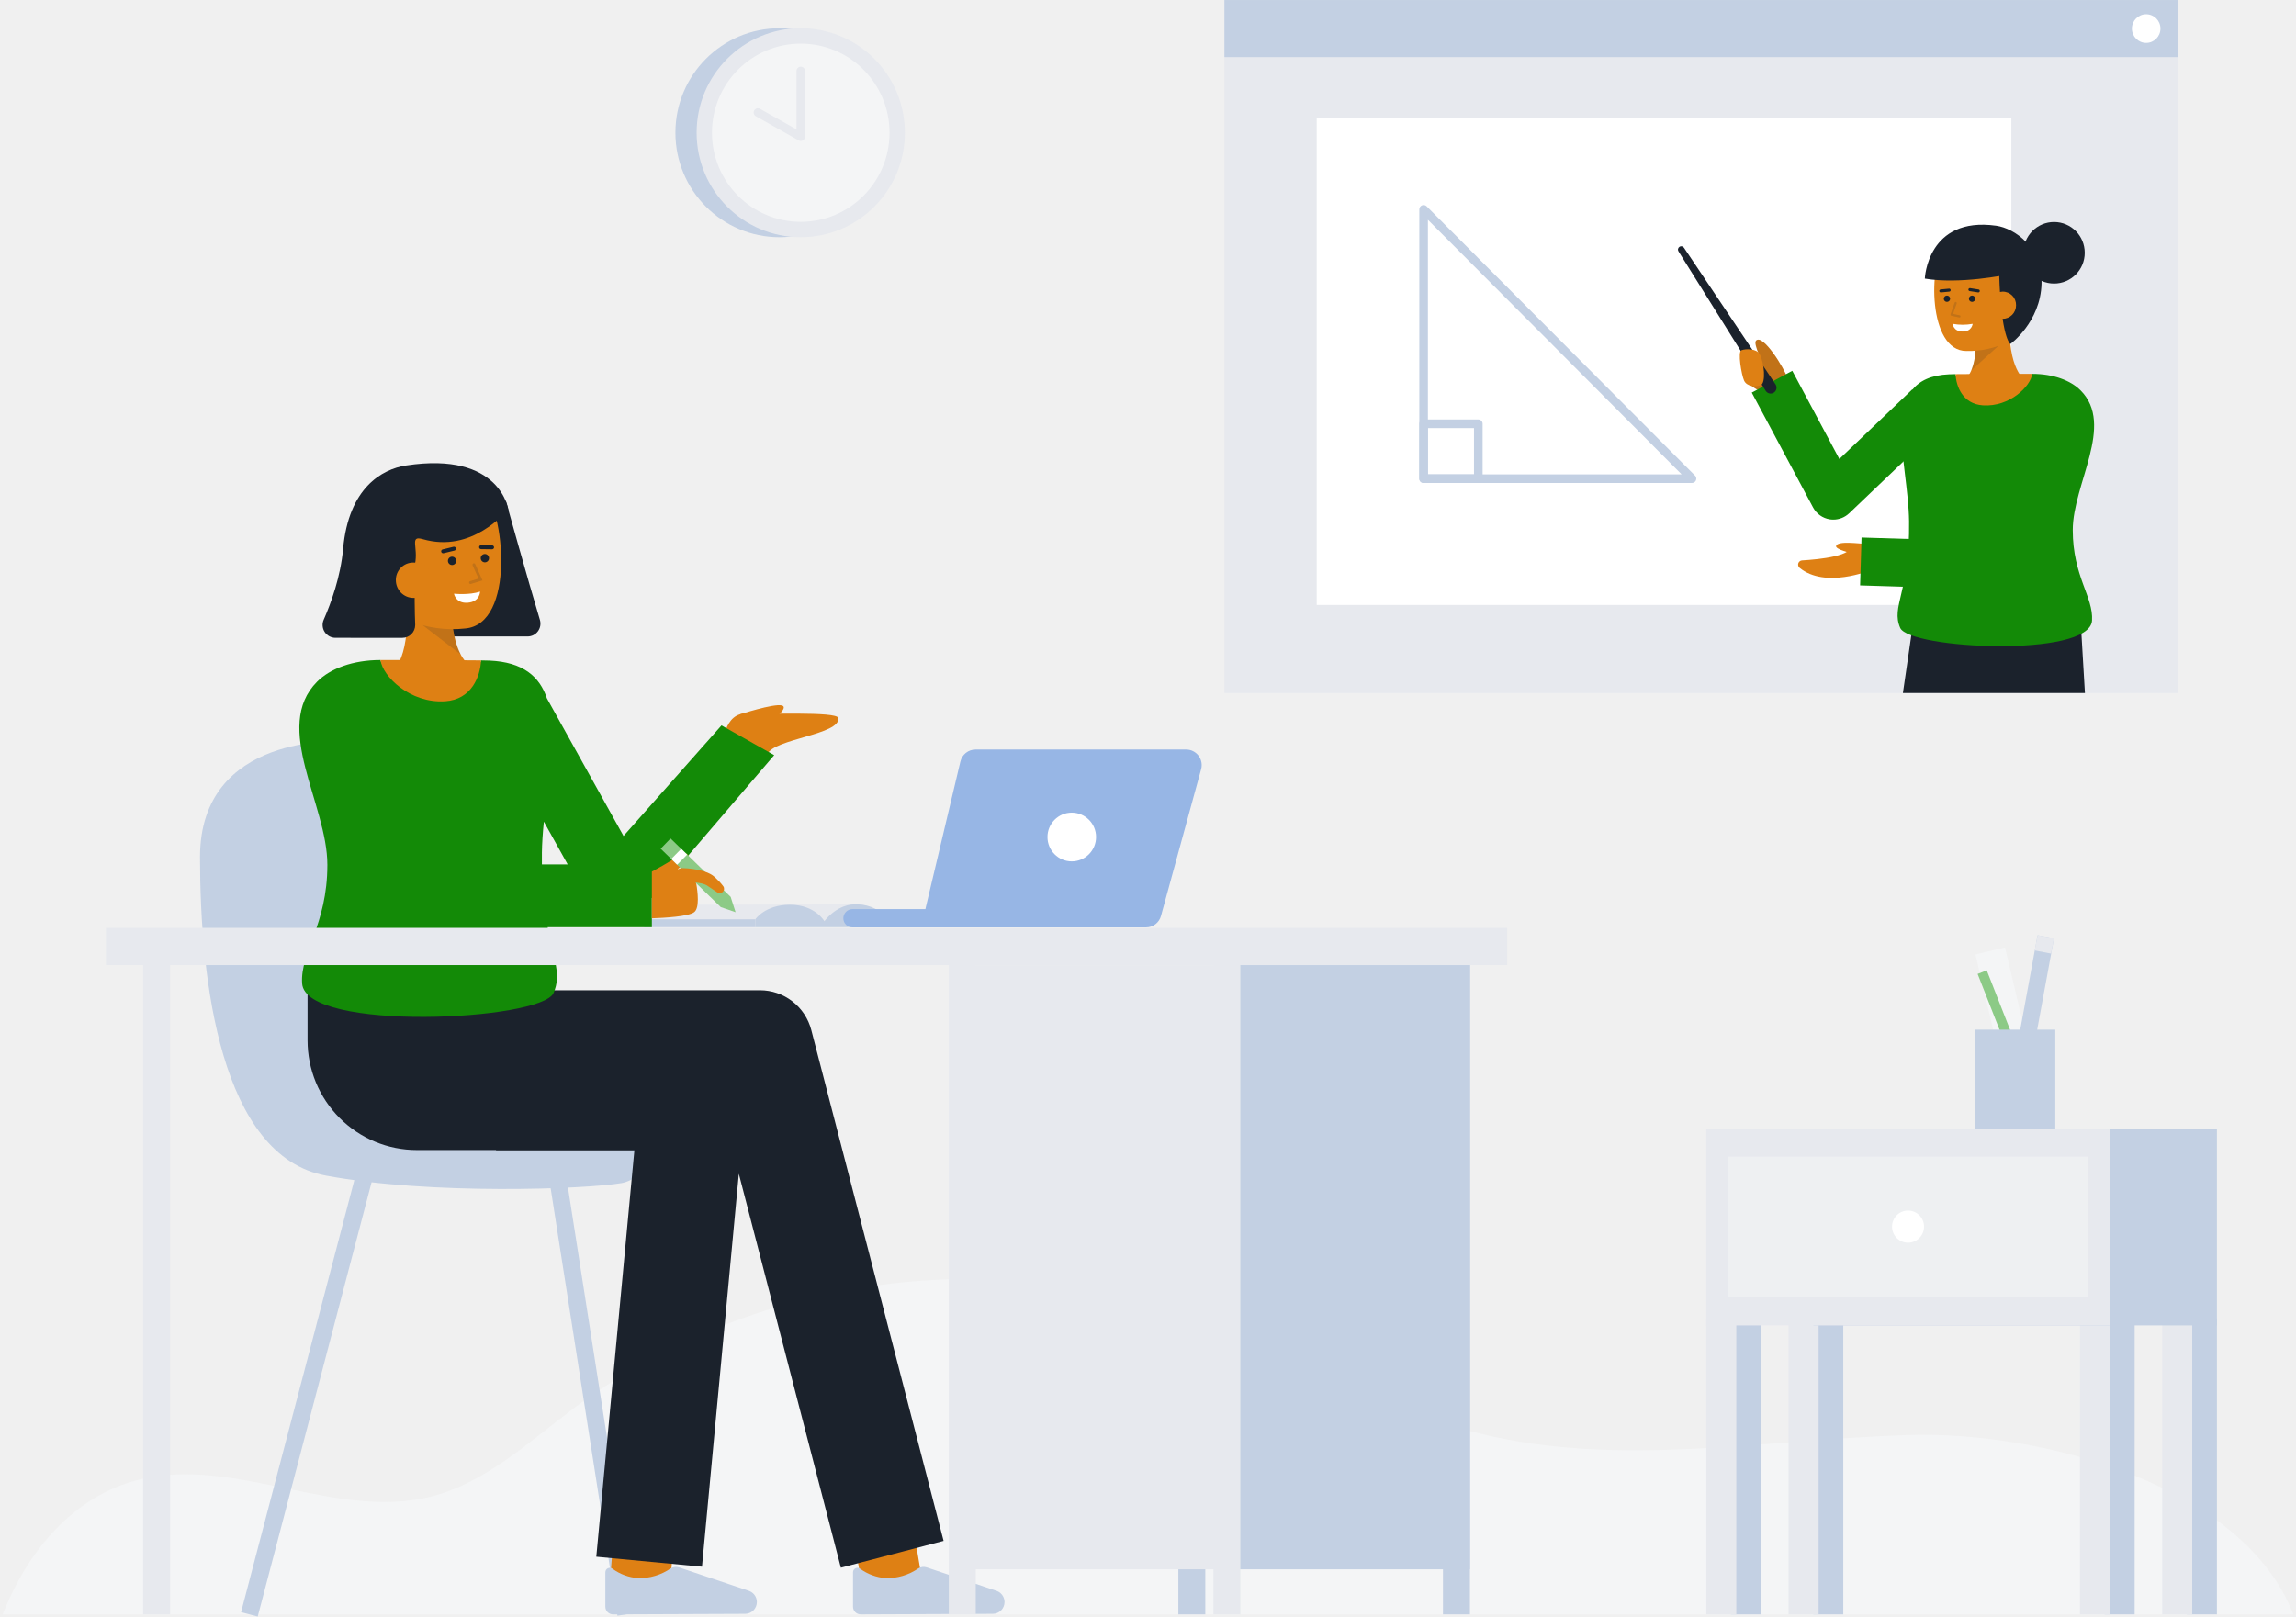
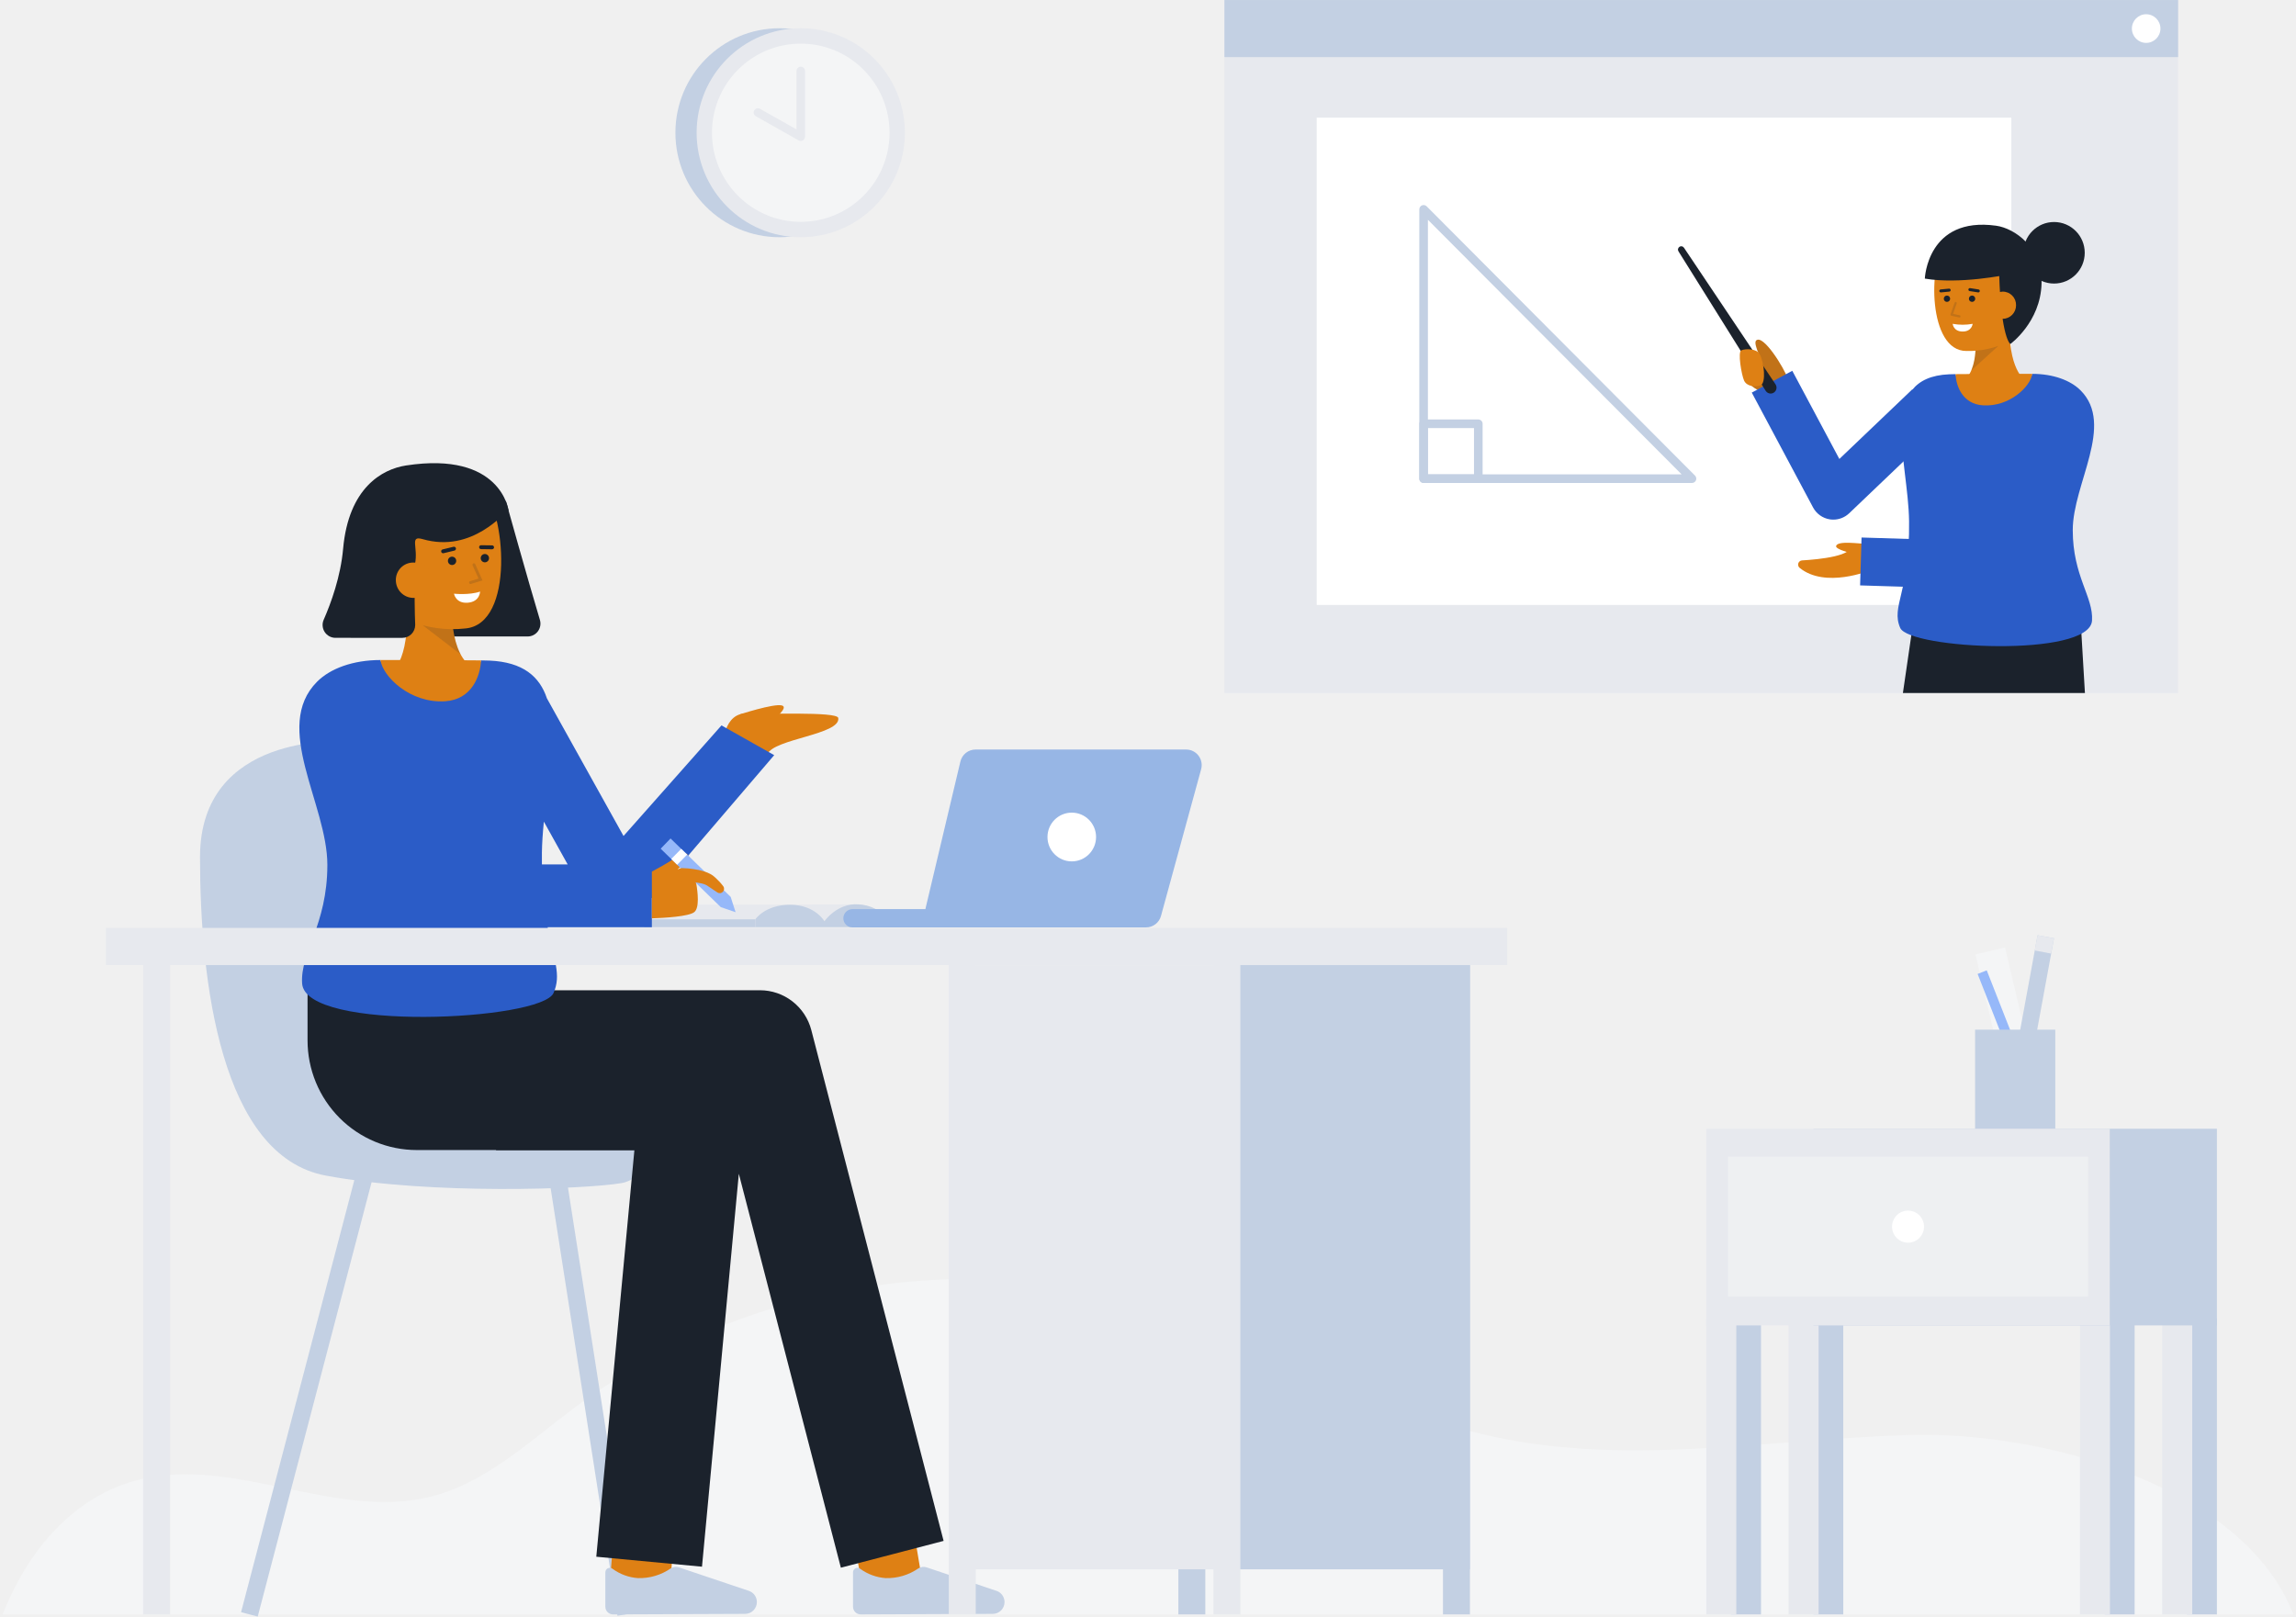
<svg xmlns="http://www.w3.org/2000/svg" width="142" height="100" viewBox="0 0 142 100" fill="none">
  <g clip-path="url(#clip0_175_924)">
    <path d="M134.709 0.001H75.728V42.871H134.709V0.001Z" fill="#E7E9EE" />
    <path d="M134.709 0.001H75.728V3.532H134.709V0.001Z" fill="#C3D0E3" />
    <path d="M132.733 2.653C133.221 2.653 133.616 2.256 133.616 1.767C133.616 1.277 133.221 0.881 132.733 0.881C132.246 0.881 131.851 1.277 131.851 1.767C131.851 2.256 132.246 2.653 132.733 2.653Z" fill="white" />
    <path d="M124.395 7.278H81.434V37.421H124.395V7.278Z" fill="white" />
    <path d="M115.429 33.641C115.021 33.641 113.654 33.425 113.557 33.773C113.498 33.982 114.516 34.228 114.516 34.228" fill="#DE8014" />
    <path d="M115.643 35.286C115.643 35.286 112.886 36.423 111.301 35.126C111.261 35.093 111.232 35.048 111.217 34.998C111.202 34.948 111.203 34.895 111.219 34.845C111.235 34.795 111.266 34.752 111.307 34.719C111.348 34.688 111.398 34.669 111.45 34.666C112.518 34.602 114.712 34.386 114.455 33.679H116.178" fill="#DE8014" />
    <path d="M110.602 23.495L109.099 24.239C109.099 24.239 107.638 24.063 107.868 22.209C107.901 21.946 108.056 21.65 108.773 21.893C108.635 21.576 108.501 21.175 108.61 21.066C109.027 20.649 110.326 22.711 110.602 23.495Z" fill="#DE8014" />
    <g opacity="0.15">
      <path d="M110.602 23.494L109.099 24.239C109.099 24.239 107.638 24.063 107.868 22.209C107.901 21.946 108.056 21.65 108.773 21.892C108.635 21.575 108.501 21.175 108.61 21.066C109.027 20.649 110.326 22.711 110.602 23.494Z" fill="#1B222C" />
    </g>
-     <path d="M113.385 32.143C113.309 32.143 113.234 32.137 113.159 32.125C112.943 32.09 112.738 32.005 112.56 31.878C112.382 31.75 112.235 31.583 112.132 31.39L108.341 24.285L110.847 22.937L113.758 28.391L118.267 24.087L120.227 26.154L114.366 31.75C114.101 32.002 113.75 32.143 113.385 32.143Z" fill="#138A07" />
+     <path d="M113.385 32.143C113.309 32.143 113.234 32.137 113.159 32.125C112.943 32.09 112.738 32.005 112.56 31.878C112.382 31.75 112.235 31.583 112.132 31.39L108.341 24.285L110.847 22.937L113.758 28.391L118.267 24.087L120.227 26.154L114.366 31.75C114.101 32.002 113.75 32.143 113.385 32.143Z" fill="#2b5cc7" />
    <path d="M128.946 42.87H117.688L118.342 38.386L128.643 37.748L128.946 42.87Z" fill="#1B222C" />
    <path d="M125.369 23.611C125.369 23.611 124.28 23.142 124.28 20.27L122.091 20.046C122.091 20.046 122.542 22.584 121.518 23.485L125.369 23.611Z" fill="#DE8014" />
    <g opacity="0.15">
      <path d="M121.916 22.914L123.595 21.392L122.187 21.493C122.186 21.979 122.094 22.462 121.916 22.914Z" fill="#1B222C" />
    </g>
-     <path d="M117.521 38.84C118.088 40.149 129.236 40.693 129.385 38.39C129.479 36.925 128.193 35.647 128.193 32.791C128.193 29.935 130.81 26.29 128.678 24.149C128.059 23.528 126.991 23.127 125.688 23.126C125.591 23.888 120.979 23.892 120.944 23.143C120.768 23.146 120.631 23.149 120.546 23.153C116.053 23.347 118.027 28.479 118.07 32.249C118.123 36.66 116.936 37.492 117.521 38.84Z" fill="#138A07" />
+     <path d="M117.521 38.84C118.088 40.149 129.236 40.693 129.385 38.39C129.479 36.925 128.193 35.647 128.193 32.791C128.193 29.935 130.81 26.29 128.678 24.149C128.059 23.528 126.991 23.127 125.688 23.126C125.591 23.888 120.979 23.892 120.944 23.143C120.768 23.146 120.631 23.149 120.546 23.153C116.053 23.347 118.027 28.479 118.07 32.249C118.123 36.66 116.936 37.492 117.521 38.84Z" fill="#2b5cc7" />
    <path d="M125.413 19.064C125.335 19.941 124.931 20.799 124.193 21.142C123.391 21.54 122.504 21.735 121.61 21.711C119.234 21.711 119.261 16.286 120.296 15.147C121.331 14.009 124.674 14.401 125.217 16.118C125.497 17.006 125.488 18.228 125.413 19.064Z" fill="#DE8014" />
    <path d="M121.966 18.675C122.075 18.675 122.162 18.587 122.162 18.479C122.162 18.37 122.075 18.282 121.966 18.282C121.858 18.282 121.77 18.37 121.77 18.479C121.77 18.587 121.858 18.675 121.966 18.675Z" fill="#1B222C" />
    <path d="M120.413 18.675C120.522 18.675 120.609 18.587 120.609 18.479C120.609 18.37 120.522 18.282 120.413 18.282C120.305 18.282 120.217 18.37 120.217 18.479C120.217 18.587 120.305 18.675 120.413 18.675Z" fill="#1B222C" />
    <path d="M120.032 18.088C120.009 18.089 119.986 18.079 119.969 18.063C119.951 18.047 119.941 18.024 119.94 18C119.939 17.977 119.947 17.953 119.963 17.935C119.978 17.917 120 17.906 120.024 17.904L120.542 17.855C120.566 17.852 120.59 17.86 120.609 17.875C120.628 17.891 120.64 17.914 120.642 17.938C120.645 17.962 120.637 17.987 120.622 18.006C120.606 18.025 120.584 18.037 120.559 18.039L120.042 18.088L120.032 18.088Z" fill="#1B222C" />
    <path d="M122.352 18.088C122.347 18.088 122.342 18.088 122.337 18.087L121.816 18.006C121.792 18.002 121.771 17.989 121.756 17.969C121.742 17.949 121.736 17.925 121.74 17.9C121.743 17.876 121.757 17.854 121.776 17.84C121.796 17.825 121.821 17.819 121.845 17.823L122.366 17.905C122.389 17.908 122.409 17.92 122.424 17.939C122.438 17.957 122.445 17.98 122.444 18.003C122.442 18.026 122.431 18.048 122.414 18.064C122.397 18.08 122.375 18.088 122.352 18.088Z" fill="#1B222C" />
    <path d="M122.002 20.032C121.593 20.107 121.175 20.107 120.766 20.032C120.766 20.032 120.809 20.508 121.384 20.508C121.959 20.508 122.002 20.032 122.002 20.032Z" fill="white" />
    <path d="M123.642 16.952C123.759 20.917 124.332 21.281 124.332 21.281C124.332 21.281 126.2 19.933 126.263 17.54C126.322 15.298 124.583 14.12 123.46 13.963C119.194 13.368 119.044 17.234 119.044 17.234C121.185 17.602 124.102 16.994 124.102 16.994" fill="#1B222C" />
    <path d="M123.023 18.875C123.021 18.986 123.042 19.096 123.083 19.198C123.124 19.301 123.185 19.394 123.262 19.473C123.339 19.552 123.432 19.615 123.533 19.657C123.635 19.7 123.744 19.722 123.855 19.722C123.965 19.722 124.074 19.7 124.176 19.657C124.277 19.615 124.37 19.552 124.447 19.473C124.524 19.394 124.585 19.301 124.626 19.198C124.668 19.096 124.688 18.986 124.686 18.875C124.688 18.765 124.668 18.655 124.627 18.553C124.586 18.451 124.524 18.358 124.447 18.281C124.369 18.203 124.277 18.141 124.175 18.1C124.073 18.059 123.964 18.038 123.854 18.04C123.262 18.07 123.023 18.414 123.023 18.875Z" fill="#DE8014" />
    <path d="M127.037 17.54C128.085 17.54 128.934 16.688 128.934 15.637C128.934 14.585 128.085 13.733 127.037 13.733C125.99 13.733 125.141 14.585 125.141 15.637C125.141 16.688 125.99 17.54 127.037 17.54Z" fill="#1B222C" />
    <path d="M120.944 23.143C120.979 23.892 121.384 24.99 122.633 25.073C124.299 25.183 125.591 23.888 125.688 23.126H125.684C124.044 23.126 121.899 23.129 120.944 23.143Z" fill="#DE8014" />
-     <path d="M123.595 36.473C123.58 36.473 123.565 36.473 123.55 36.473L115.041 36.212L115.131 33.25L122.678 33.482L126.659 25.119L129.323 26.397L124.927 35.631C124.807 35.883 124.618 36.096 124.382 36.245C124.147 36.394 123.874 36.473 123.595 36.473Z" fill="#138A07" />
+     <path d="M123.595 36.473C123.58 36.473 123.565 36.473 123.55 36.473L115.041 36.212L115.131 33.25L122.678 33.482L126.659 25.119L129.323 26.397L124.927 35.631C124.807 35.883 124.618 36.096 124.382 36.245C124.147 36.394 123.874 36.473 123.595 36.473Z" fill="#2b5cc7" />
    <g opacity="0.15">
      <path d="M121.182 19.639C121.177 19.639 121.172 19.638 121.167 19.637L120.684 19.53C120.675 19.528 120.666 19.524 120.659 19.519C120.651 19.513 120.644 19.506 120.64 19.497C120.635 19.489 120.632 19.479 120.632 19.47C120.631 19.46 120.632 19.451 120.635 19.441L120.888 18.724C120.894 18.707 120.907 18.693 120.923 18.686C120.939 18.678 120.958 18.677 120.975 18.683C120.992 18.689 121.006 18.701 121.013 18.718C121.021 18.734 121.022 18.753 121.016 18.77L120.788 19.415L121.197 19.504C121.213 19.508 121.228 19.517 121.238 19.531C121.247 19.544 121.252 19.561 121.25 19.578C121.248 19.595 121.24 19.61 121.228 19.622C121.215 19.633 121.199 19.639 121.182 19.639L121.182 19.639Z" fill="#1B222C" />
    </g>
    <path d="M103.81 15.55L109.199 24.173C109.224 24.214 109.258 24.249 109.297 24.277C109.336 24.305 109.38 24.325 109.426 24.335C109.473 24.346 109.521 24.348 109.569 24.34C109.616 24.331 109.661 24.314 109.702 24.289C109.742 24.263 109.777 24.23 109.805 24.191C109.833 24.151 109.853 24.107 109.863 24.06C109.874 24.014 109.875 23.965 109.867 23.918C109.859 23.87 109.842 23.825 109.817 23.784L109.811 23.774L104.15 15.327C104.135 15.305 104.116 15.286 104.094 15.271C104.072 15.255 104.047 15.245 104.021 15.239C103.995 15.234 103.968 15.233 103.942 15.239C103.916 15.243 103.891 15.254 103.869 15.268C103.846 15.283 103.827 15.302 103.812 15.324C103.797 15.346 103.786 15.371 103.781 15.397C103.775 15.423 103.775 15.45 103.78 15.476C103.785 15.503 103.795 15.528 103.81 15.55Z" fill="#1B222C" />
    <path d="M107.696 21.668C107.981 21.555 108.641 21.571 108.82 21.892C109.125 22.435 109.219 23.684 108.901 23.824C108.584 23.965 108.028 23.912 107.864 23.539C107.7 23.166 107.465 21.759 107.696 21.668Z" fill="#DE8014" />
    <path d="M141.833 99.865H0.167C1.719 95.892 4.586 92.522 8.627 91.522C14.538 90.061 20.794 94.078 26.693 92.567C30.044 91.71 32.682 89.212 35.455 87.138C45.913 79.312 60.245 76.999 72.621 81.141C79.09 83.305 84.984 87.09 91.611 88.699C100.18 90.78 109.141 89.055 117.953 88.77C126.534 88.493 138.83 92.003 141.833 99.865Z" fill="#F4F5F6" />
    <path d="M124.005 58.608L122.176 59.042L124.469 68.777L126.298 68.343L124.005 58.608Z" fill="#F4F5F6" />
    <path d="M126.017 57.854L124.447 66.398L125.462 66.586L127.032 58.042L126.017 57.854Z" fill="#C3D0E3" />
    <path d="M126.017 57.851L125.839 58.793L126.853 58.987L127.032 58.044L126.017 57.851Z" fill="#E7E9EE" />
-     <path d="M122.873 60.023L122.309 60.246L125.6 68.63L126.164 68.407L122.873 60.023Z" fill="#8CCA86" />
+     <path d="M122.873 60.023L122.309 60.246L125.6 68.63L126.164 68.407L122.873 60.023Z" fill="#96b8f9" />
    <path d="M127.113 63.693H122.153V70.055H127.113V63.693Z" fill="#C3D0E3" />
    <path d="M108.912 81.548H107.057V99.865H108.912V81.548Z" fill="#C3D0E3" />
    <path d="M107.385 81.548H105.53V99.865H107.385V81.548Z" fill="#E7E9EE" />
    <path d="M132.02 81.548H130.165V99.865H132.02V81.548Z" fill="#C3D0E3" />
    <path d="M130.493 81.548H128.638V99.865H130.493V81.548Z" fill="#E7E9EE" />
    <path d="M114 81.548H112.145V99.865H114V81.548Z" fill="#C3D0E3" />
    <path d="M112.474 81.548H110.619V99.865H112.474V81.548Z" fill="#E7E9EE" />
    <path d="M137.108 81.548H135.253V99.865H137.108V81.548Z" fill="#C3D0E3" />
    <path d="M135.582 81.548H133.726V99.865H135.582V81.548Z" fill="#E7E9EE" />
    <path d="M137.108 69.823H112.157V81.987H137.108V69.823Z" fill="#C3D0E3" />
    <path d="M130.482 69.823H105.53V81.987H130.482V69.823Z" fill="#E7E9EE" />
    <g opacity="0.53">
      <path d="M129.139 71.552H106.873V80.204H129.139V71.552Z" fill="#F4F5F6" />
    </g>
    <path d="M118.006 76.871C118.552 76.871 118.995 76.426 118.995 75.878C118.995 75.33 118.552 74.885 118.006 74.885C117.46 74.885 117.017 75.33 117.017 75.878C117.017 76.426 117.46 76.871 118.006 76.871Z" fill="white" />
    <path d="M48.212 14.674C51.769 14.674 54.652 11.78 54.652 8.21C54.652 4.64 51.769 1.747 48.212 1.747C44.655 1.747 41.772 4.64 41.772 8.21C41.772 11.78 44.655 14.674 48.212 14.674Z" fill="#C3D0E3" />
    <path d="M49.524 14.674C53.081 14.674 55.964 11.78 55.964 8.21C55.964 4.64 53.081 1.747 49.524 1.747C45.968 1.747 43.084 4.64 43.084 8.21C43.084 11.78 45.968 14.674 49.524 14.674Z" fill="#E7E9EE" />
    <path d="M49.524 13.722C52.557 13.722 55.015 11.254 55.015 8.21C55.015 5.166 52.557 2.699 49.524 2.699C46.492 2.699 44.033 5.166 44.033 8.21C44.033 11.254 46.492 13.722 49.524 13.722Z" fill="#F4F5F6" />
    <path d="M49.525 8.719C49.479 8.719 49.435 8.707 49.396 8.685L46.746 7.19C46.685 7.156 46.641 7.099 46.622 7.032C46.603 6.964 46.612 6.892 46.646 6.831C46.68 6.77 46.737 6.726 46.804 6.707C46.871 6.688 46.943 6.697 47.004 6.731L49.262 8.005V4.382C49.264 4.314 49.292 4.248 49.341 4.2C49.39 4.152 49.456 4.126 49.524 4.126C49.593 4.126 49.659 4.152 49.708 4.2C49.757 4.248 49.785 4.314 49.787 4.382V8.455C49.787 8.49 49.78 8.524 49.767 8.556C49.754 8.588 49.734 8.617 49.71 8.642C49.686 8.666 49.657 8.685 49.625 8.699C49.593 8.712 49.559 8.719 49.525 8.719Z" fill="#E7E9EE" />
    <path d="M53.091 55.944C53.045 55.943 42.008 55.967 41.986 55.967C40.438 55.967 39.839 56.867 39.839 56.867V57.352H54.931V56.867C54.249 56.403 53.629 55.931 53.091 55.944Z" fill="#E7E9EE" />
    <path d="M50.988 56.986C50.988 56.986 51.784 55.839 53.091 55.944C53.445 55.958 53.793 56.047 54.11 56.206C54.427 56.365 54.707 56.59 54.931 56.867V57.352H46.716V56.867C46.716 56.867 47.314 55.966 48.863 55.966C50.412 55.966 50.988 56.986 50.988 56.986Z" fill="#C3D0E3" />
    <path d="M46.716 56.867H39.839V57.352H46.716V56.867Z" fill="#C3D0E3" />
    <path d="M22.133 72.165L14.909 99.728L15.939 99.999L23.163 72.437L22.133 72.165Z" fill="#C3D0E3" />
    <path d="M34.933 72.219L33.881 72.384L38.187 99.947L39.239 99.781L34.933 72.219Z" fill="#C3D0E3" />
    <path d="M21.166 45.862C21.166 45.862 12.37 45.305 12.37 53.019C12.37 60.732 13.665 71.512 20.148 72.72C26.63 73.928 36.205 73.565 38.429 73.186C41.161 72.721 42.352 66.362 38.713 65.936C28.388 64.728 33.389 46.699 21.166 45.862Z" fill="#C3D0E3" />
    <path d="M37.982 94.53L37.647 98.887L41.363 99.174L41.697 94.818L37.982 94.53Z" fill="#DE8014" />
    <path d="M46.084 99.832C46.18 99.831 46.275 99.812 46.363 99.775C46.451 99.738 46.532 99.683 46.599 99.615C46.666 99.547 46.719 99.466 46.756 99.377C46.792 99.288 46.81 99.193 46.81 99.097C46.81 99.079 46.81 99.061 46.808 99.043C46.797 98.904 46.747 98.772 46.663 98.66C46.58 98.549 46.466 98.464 46.336 98.415L41.998 96.957C41.914 96.929 41.825 96.919 41.737 96.929C41.649 96.939 41.564 96.968 41.489 97.014C40.892 97.429 40.179 97.641 39.453 97.619C38.888 97.579 38.346 97.38 37.888 97.045C37.848 97.012 37.799 96.991 37.747 96.984C37.696 96.978 37.643 96.987 37.596 97.009C37.549 97.031 37.509 97.067 37.482 97.111C37.454 97.155 37.439 97.206 37.439 97.259V99.388C37.439 99.514 37.489 99.635 37.578 99.725C37.668 99.814 37.788 99.865 37.915 99.865H37.916L46.084 99.832Z" fill="#C3D0E3" />
    <path d="M56.46 94.364L52.785 94.984L53.515 99.341L57.191 98.72L56.46 94.364Z" fill="#DE8014" />
    <path d="M58.359 95.317L50.178 63.721C49.995 63.015 49.584 62.39 49.009 61.944C48.434 61.497 47.728 61.255 47.001 61.255H29.067V61.267H19.021V64.356C19.021 65.247 19.196 66.129 19.535 66.952C19.875 67.775 20.373 68.523 21 69.153C21.628 69.783 22.373 70.283 23.193 70.624C24.013 70.965 24.892 71.14 25.78 71.14H30.68V71.16H39.234L36.879 96.296L43.416 96.913L45.694 72.607L52.005 96.975L58.359 95.317Z" fill="#1B222C" />
    <path d="M44.697 46.165C44.697 46.165 44.723 44.026 46.247 44.137C47.208 44.208 51.775 43.995 51.843 44.412C52.011 45.445 47.834 45.698 47.455 46.661L44.697 46.165Z" fill="#DE8014" />
    <path d="M45.707 44.206C45.707 44.206 47.828 43.511 48.349 43.636C48.81 43.746 47.849 44.5 47.849 44.5L45.707 44.206Z" fill="#DE8014" />
-     <path d="M40.316 55.553L47.882 46.712L44.622 44.872L38.563 51.713L33.825 43.2C33.376 41.855 32.355 40.953 30.272 40.863C30.16 40.86 29.981 40.854 29.75 40.851C29.704 41.831 23.657 41.827 23.529 40.828C21.822 40.829 20.42 41.357 19.611 42.169C16.816 44.974 20.246 49.755 20.246 53.496C20.246 57.236 18.56 58.914 18.685 60.834C18.88 63.852 33.491 63.139 34.235 61.424C34.733 60.275 34.25 59.411 33.87 57.356H40.316L40.316 55.553ZM33.514 52.783C33.522 52.154 33.57 51.495 33.636 50.825L35.109 53.472H33.515C33.512 53.25 33.511 53.022 33.515 52.783L33.514 52.783Z" fill="#138A07" />
+     <path d="M40.316 55.553L47.882 46.712L44.622 44.872L38.563 51.713L33.825 43.2C33.376 41.855 32.355 40.953 30.272 40.863C30.16 40.86 29.981 40.854 29.75 40.851C29.704 41.831 23.657 41.827 23.529 40.828C21.822 40.829 20.42 41.357 19.611 42.169C16.816 44.974 20.246 49.755 20.246 53.496C20.246 57.236 18.56 58.914 18.685 60.834C18.88 63.852 33.491 63.139 34.235 61.424C34.733 60.275 34.25 59.411 33.87 57.356H40.316L40.316 55.553ZM33.514 52.783C33.522 52.154 33.57 51.495 33.636 50.825L35.109 53.472H33.515C33.512 53.25 33.511 53.022 33.515 52.783L33.514 52.783Z" fill="#2b5cc7" />
    <path d="M29.751 40.851C29.705 41.831 29.172 43.272 27.536 43.378C25.352 43.524 23.658 41.827 23.531 40.828H23.538C25.684 40.828 28.495 40.831 29.751 40.851Z" fill="#DE8014" />
    <path d="M61.401 99.832C61.497 99.831 61.591 99.812 61.68 99.775C61.768 99.737 61.848 99.683 61.916 99.615C61.983 99.547 62.036 99.466 62.072 99.377C62.109 99.288 62.127 99.193 62.127 99.097C62.127 99.079 62.127 99.061 62.124 99.043C62.114 98.904 62.063 98.771 61.98 98.66C61.896 98.548 61.783 98.463 61.653 98.415L57.315 96.956C57.231 96.928 57.142 96.919 57.054 96.929C56.966 96.939 56.881 96.967 56.805 97.013C56.209 97.428 55.495 97.641 54.77 97.619C54.205 97.578 53.662 97.379 53.204 97.045C53.164 97.012 53.115 96.991 53.064 96.984C53.012 96.978 52.96 96.987 52.913 97.009C52.866 97.031 52.826 97.067 52.798 97.111C52.771 97.155 52.756 97.206 52.756 97.258V99.387C52.756 99.514 52.806 99.635 52.895 99.725C52.984 99.814 53.104 99.864 53.23 99.865H53.232L61.401 99.832Z" fill="#C3D0E3" />
    <path d="M10.52 59.083H8.854V99.865H10.52V59.083Z" fill="#E7E9EE" />
    <path d="M90.91 59.083H89.243V99.865H90.91V59.083Z" fill="#C3D0E3" />
    <path d="M90.909 58.571H75.879V97.076H90.909V58.571Z" fill="#C3D0E3" />
    <path d="M74.545 94.288H72.878V99.865H74.545V94.288Z" fill="#C3D0E3" />
    <path d="M93.214 57.398H6.549V59.698H93.214V57.398Z" fill="#E7E9EE" />
    <path d="M76.712 59.083H75.045V99.865H76.712V59.083Z" fill="#E7E9EE" />
    <path d="M60.347 59.083H58.68V99.865H60.347V59.083Z" fill="#E7E9EE" />
    <path d="M75.879 59.701H59.514V97.076H75.879V59.701Z" fill="#E7E9EE" />
    <path d="M59.398 47.104L57.244 56.183C57.21 56.324 57.209 56.471 57.24 56.613C57.272 56.755 57.334 56.888 57.424 57.002C57.514 57.116 57.628 57.208 57.758 57.271C57.888 57.334 58.031 57.367 58.175 57.367H70.88C71.09 57.367 71.293 57.298 71.46 57.17C71.627 57.043 71.748 56.864 71.803 56.66L74.287 47.581C74.326 47.439 74.331 47.289 74.303 47.144C74.275 46.998 74.214 46.861 74.124 46.744C74.035 46.626 73.92 46.531 73.788 46.465C73.656 46.399 73.51 46.365 73.363 46.365H60.331C60.115 46.365 59.906 46.438 59.737 46.572C59.568 46.706 59.449 46.893 59.398 47.104Z" fill="#97B6E5" />
    <path d="M52.721 57.367H68.076C68.225 57.367 68.368 57.308 68.474 57.202C68.579 57.096 68.638 56.952 68.638 56.803C68.638 56.653 68.579 56.509 68.474 56.403C68.368 56.297 68.225 56.237 68.076 56.237H52.721C52.647 56.237 52.574 56.252 52.506 56.281C52.437 56.309 52.375 56.35 52.323 56.403C52.271 56.456 52.229 56.518 52.201 56.586C52.173 56.655 52.158 56.728 52.158 56.803C52.158 56.877 52.173 56.95 52.201 57.019C52.229 57.087 52.271 57.15 52.323 57.202C52.375 57.255 52.437 57.296 52.506 57.325C52.574 57.353 52.647 57.367 52.721 57.367Z" fill="#97B6E5" />
    <path d="M66.285 53.284C67.115 53.284 67.788 52.609 67.788 51.776C67.788 50.944 67.115 50.268 66.285 50.268C65.456 50.268 64.783 50.944 64.783 51.776C64.783 52.609 65.456 53.284 66.285 53.284Z" fill="white" />
    <path d="M42.937 56.423C42.591 56.695 41.093 56.781 40.316 56.807V53.917C40.712 53.703 41.205 53.427 41.572 53.192C42.082 52.864 42.312 52.77 42.44 52.805H42.442C42.472 52.814 42.499 52.831 42.52 52.855C42.537 52.874 42.55 52.897 42.559 52.921C42.642 53.147 42.261 53.487 42.05 53.655L42.048 53.657C41.972 53.717 41.917 53.756 41.917 53.756L42.367 53.965L42.369 53.967L42.763 54.15L42.768 54.152L42.981 54.25C42.981 54.25 43.019 54.406 43.059 54.636V54.638C43.155 55.188 43.27 56.161 42.937 56.423Z" fill="#DE8014" />
-     <path d="M45.494 56.427L44.578 56.113L41.88 53.492L41.514 53.135L40.86 52.499L41.472 51.866L42.132 52.508L42.5 52.863L45.189 55.478L45.494 56.427Z" fill="#8CCA86" />
+     <path d="M45.494 56.427L44.578 56.113L41.88 53.492L41.514 53.135L40.86 52.499L41.472 51.866L42.132 52.508L42.5 52.863L45.189 55.478L45.494 56.427Z" fill="#96b8f9" />
    <path d="M42.5 52.863L41.88 53.492L41.514 53.135L42.132 52.508L42.5 52.863Z" fill="white" />
    <path d="M42.188 53.699C42.421 53.703 42.652 53.723 42.882 53.757C43.119 53.788 43.352 53.84 43.579 53.914C43.705 53.955 43.827 54.007 43.944 54.07C44.009 54.106 44.071 54.147 44.13 54.193L44.26 54.306C44.432 54.462 44.589 54.633 44.728 54.818C44.767 54.869 44.785 54.931 44.782 54.995C44.778 55.059 44.752 55.119 44.709 55.165C44.665 55.211 44.607 55.241 44.544 55.248C44.481 55.255 44.417 55.239 44.364 55.204L44.352 55.196L43.837 54.849L43.708 54.764C43.678 54.747 43.648 54.732 43.616 54.719C43.537 54.687 43.455 54.662 43.372 54.644C43.179 54.604 42.985 54.576 42.789 54.56C42.589 54.545 42.376 54.533 42.183 54.529H42.174C42.119 54.528 42.066 54.517 42.016 54.495C41.966 54.473 41.921 54.442 41.883 54.403C41.846 54.363 41.816 54.317 41.796 54.266C41.776 54.216 41.766 54.161 41.767 54.107C41.768 54.053 41.78 53.999 41.802 53.949C41.823 53.899 41.855 53.853 41.894 53.816C41.933 53.778 41.979 53.748 42.029 53.728C42.08 53.708 42.134 53.698 42.188 53.699L42.188 53.699Z" fill="#DE8014" />
    <path d="M31.29 30.997C31.29 30.997 32.636 35.835 33.391 38.345C33.427 38.464 33.434 38.59 33.413 38.712C33.392 38.835 33.342 38.95 33.269 39.05C33.195 39.15 33.099 39.231 32.988 39.287C32.877 39.342 32.755 39.371 32.631 39.371H27.911C27.707 39.371 27.511 39.292 27.363 39.151C27.216 39.01 27.128 38.817 27.118 38.613L26.8 31.878L31.29 30.997Z" fill="#1B222C" />
    <path d="M24.055 41.758C24.055 41.758 25.429 41.029 25.125 37.278L27.961 36.753C27.961 36.753 27.64 40.116 29.073 41.185L24.055 41.758Z" fill="#DE8014" />
    <g opacity="0.15">
      <path d="M28.493 40.481L26.139 38.67L27.989 38.653C28.042 39.288 28.213 39.909 28.493 40.481Z" fill="#1B222C" />
    </g>
    <path d="M23.518 35.823C23.713 36.961 24.331 38.039 25.331 38.407C26.421 38.843 27.6 39.004 28.766 38.877C31.87 38.624 31.262 31.54 29.79 30.163C28.317 28.785 23.992 29.653 23.464 31.954C23.191 33.144 23.332 34.74 23.518 35.823Z" fill="#DE8014" />
    <path d="M27.959 34.951C28.101 34.951 28.216 34.835 28.216 34.693C28.216 34.55 28.101 34.435 27.959 34.435C27.817 34.435 27.702 34.55 27.702 34.693C27.702 34.835 27.817 34.951 27.959 34.951Z" fill="#1B222C" />
    <path d="M29.988 34.785C30.13 34.785 30.245 34.67 30.245 34.527C30.245 34.385 30.13 34.269 29.988 34.269C29.846 34.269 29.731 34.385 29.731 34.527C29.731 34.67 29.846 34.785 29.988 34.785Z" fill="#1B222C" />
    <path d="M30.434 33.978H30.433L29.751 33.968C29.719 33.968 29.688 33.955 29.666 33.932C29.644 33.909 29.631 33.878 29.632 33.846C29.632 33.813 29.645 33.783 29.668 33.76C29.691 33.738 29.722 33.725 29.754 33.726L30.435 33.735C30.467 33.735 30.498 33.748 30.52 33.771C30.543 33.794 30.555 33.825 30.555 33.857C30.555 33.889 30.542 33.92 30.519 33.943C30.497 33.965 30.466 33.978 30.434 33.978L30.434 33.978Z" fill="#1B222C" />
    <path d="M27.405 34.224C27.375 34.224 27.347 34.213 27.325 34.193C27.302 34.174 27.288 34.147 27.285 34.117C27.281 34.088 27.289 34.058 27.306 34.033C27.323 34.009 27.348 33.992 27.377 33.985L28.048 33.823C28.064 33.819 28.08 33.818 28.096 33.821C28.112 33.823 28.127 33.828 28.141 33.837C28.155 33.845 28.167 33.856 28.176 33.869C28.186 33.882 28.193 33.897 28.197 33.912C28.2 33.928 28.201 33.944 28.198 33.96C28.196 33.976 28.19 33.992 28.181 34.005C28.173 34.019 28.162 34.031 28.148 34.04C28.135 34.049 28.12 34.056 28.105 34.059L27.433 34.221C27.424 34.223 27.414 34.224 27.405 34.224Z" fill="#1B222C" />
    <path d="M28.076 36.725C28.076 36.725 29.025 36.827 29.691 36.594C29.691 36.594 29.685 37.221 28.934 37.282C28.183 37.344 28.076 36.725 28.076 36.725Z" fill="white" />
    <g opacity="0.15">
      <path d="M29.099 36.125C29.078 36.125 29.058 36.117 29.042 36.103C29.026 36.09 29.015 36.07 29.012 36.049C29.009 36.028 29.013 36.007 29.024 35.989C29.036 35.971 29.053 35.957 29.074 35.951L29.597 35.791L29.231 34.973C29.226 34.962 29.223 34.95 29.223 34.938C29.222 34.926 29.224 34.914 29.228 34.903C29.232 34.892 29.238 34.882 29.246 34.873C29.254 34.864 29.264 34.857 29.275 34.852C29.286 34.847 29.297 34.845 29.309 34.845C29.321 34.844 29.333 34.846 29.344 34.851C29.355 34.855 29.365 34.862 29.373 34.87C29.382 34.879 29.389 34.889 29.393 34.9L29.841 35.902L29.126 36.122C29.117 36.124 29.108 36.125 29.099 36.125Z" fill="#1B222C" />
    </g>
    <path d="M31.452 31.577C31.452 31.577 30.998 27.888 25.108 28.794C23.639 29.02 21.558 30.171 21.221 33.942C21.067 35.672 20.473 37.303 20.02 38.335C19.966 38.456 19.943 38.589 19.954 38.721C19.964 38.853 20.007 38.981 20.079 39.092C20.151 39.203 20.25 39.295 20.366 39.358C20.482 39.422 20.612 39.455 20.744 39.455L24.884 39.456C25.095 39.457 25.296 39.373 25.445 39.224C25.594 39.075 25.678 38.873 25.678 38.663C25.678 38.651 25.678 38.639 25.678 38.627C25.648 37.92 25.625 36.722 25.665 34.892C25.88 33.847 25.307 33.11 26.139 33.35C29.23 34.241 31.22 31.637 31.452 31.577Z" fill="#1B222C" />
    <path d="M26.66 35.803C26.671 35.946 26.655 36.09 26.611 36.227C26.567 36.364 26.497 36.49 26.404 36.6C26.311 36.709 26.198 36.799 26.07 36.865C25.943 36.931 25.804 36.97 25.661 36.982C25.518 36.993 25.375 36.977 25.239 36.933C25.102 36.889 24.976 36.818 24.867 36.725C24.647 36.537 24.51 36.269 24.486 35.98C24.459 35.696 24.545 35.412 24.725 35.192C24.905 34.971 25.166 34.832 25.448 34.804C25.461 34.803 25.473 34.802 25.485 34.801C26.262 34.776 26.611 35.201 26.66 35.803Z" fill="#DE8014" />
    <path d="M104.644 29.876H88.046C87.976 29.876 87.908 29.848 87.858 29.798C87.808 29.748 87.78 29.68 87.78 29.609V12.951C87.78 12.898 87.796 12.846 87.825 12.802C87.854 12.758 87.896 12.724 87.944 12.704C87.993 12.684 88.047 12.678 88.098 12.689C88.15 12.699 88.197 12.725 88.234 12.762L104.832 29.42C104.869 29.458 104.894 29.505 104.905 29.557C104.915 29.609 104.91 29.663 104.889 29.712C104.869 29.76 104.835 29.802 104.791 29.831C104.748 29.861 104.696 29.876 104.644 29.876ZM88.312 29.342H104.001L88.312 13.596V29.342Z" fill="#C3D0E3" />
    <path d="M91.429 29.876H88.046C87.976 29.876 87.908 29.848 87.858 29.798C87.808 29.748 87.78 29.68 87.78 29.609V26.215C87.78 26.144 87.808 26.076 87.858 26.026C87.908 25.976 87.976 25.947 88.046 25.947H91.429C91.499 25.947 91.567 25.976 91.617 26.026C91.667 26.076 91.695 26.144 91.695 26.215V29.609C91.695 29.68 91.667 29.748 91.617 29.798C91.567 29.848 91.499 29.876 91.429 29.876ZM88.312 29.342H91.162V26.482H88.312V29.342Z" fill="#C3D0E3" />
  </g>
  <defs>
    <clipPath id="clip0_175_924">
      <rect width="141.667" height="100" fill="white" transform="translate(0.166626)" />
    </clipPath>
  </defs>
</svg>
